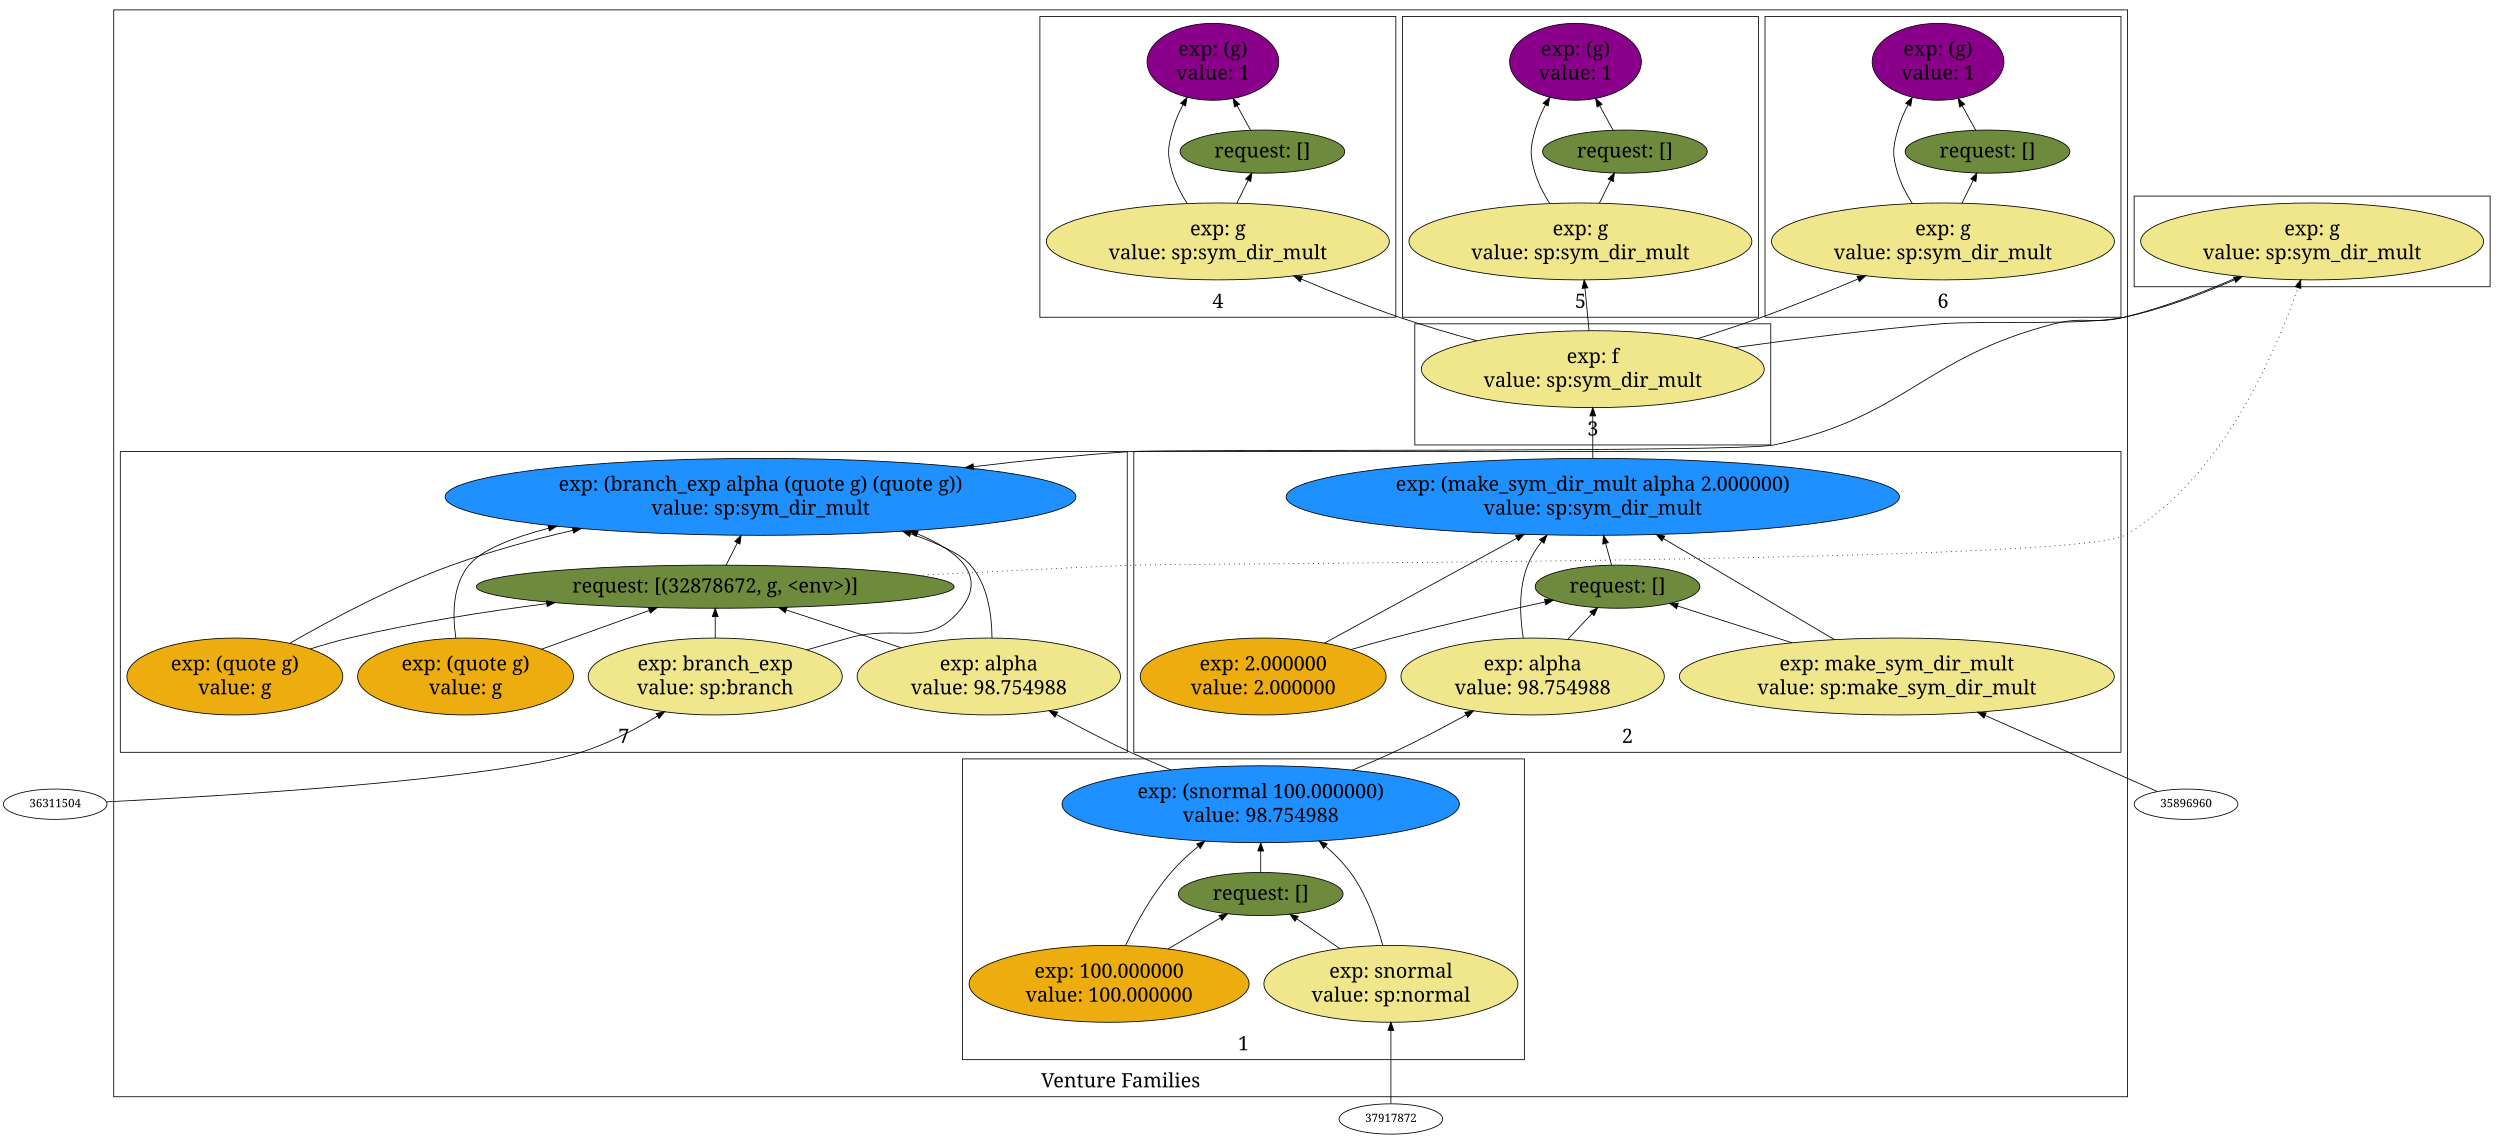
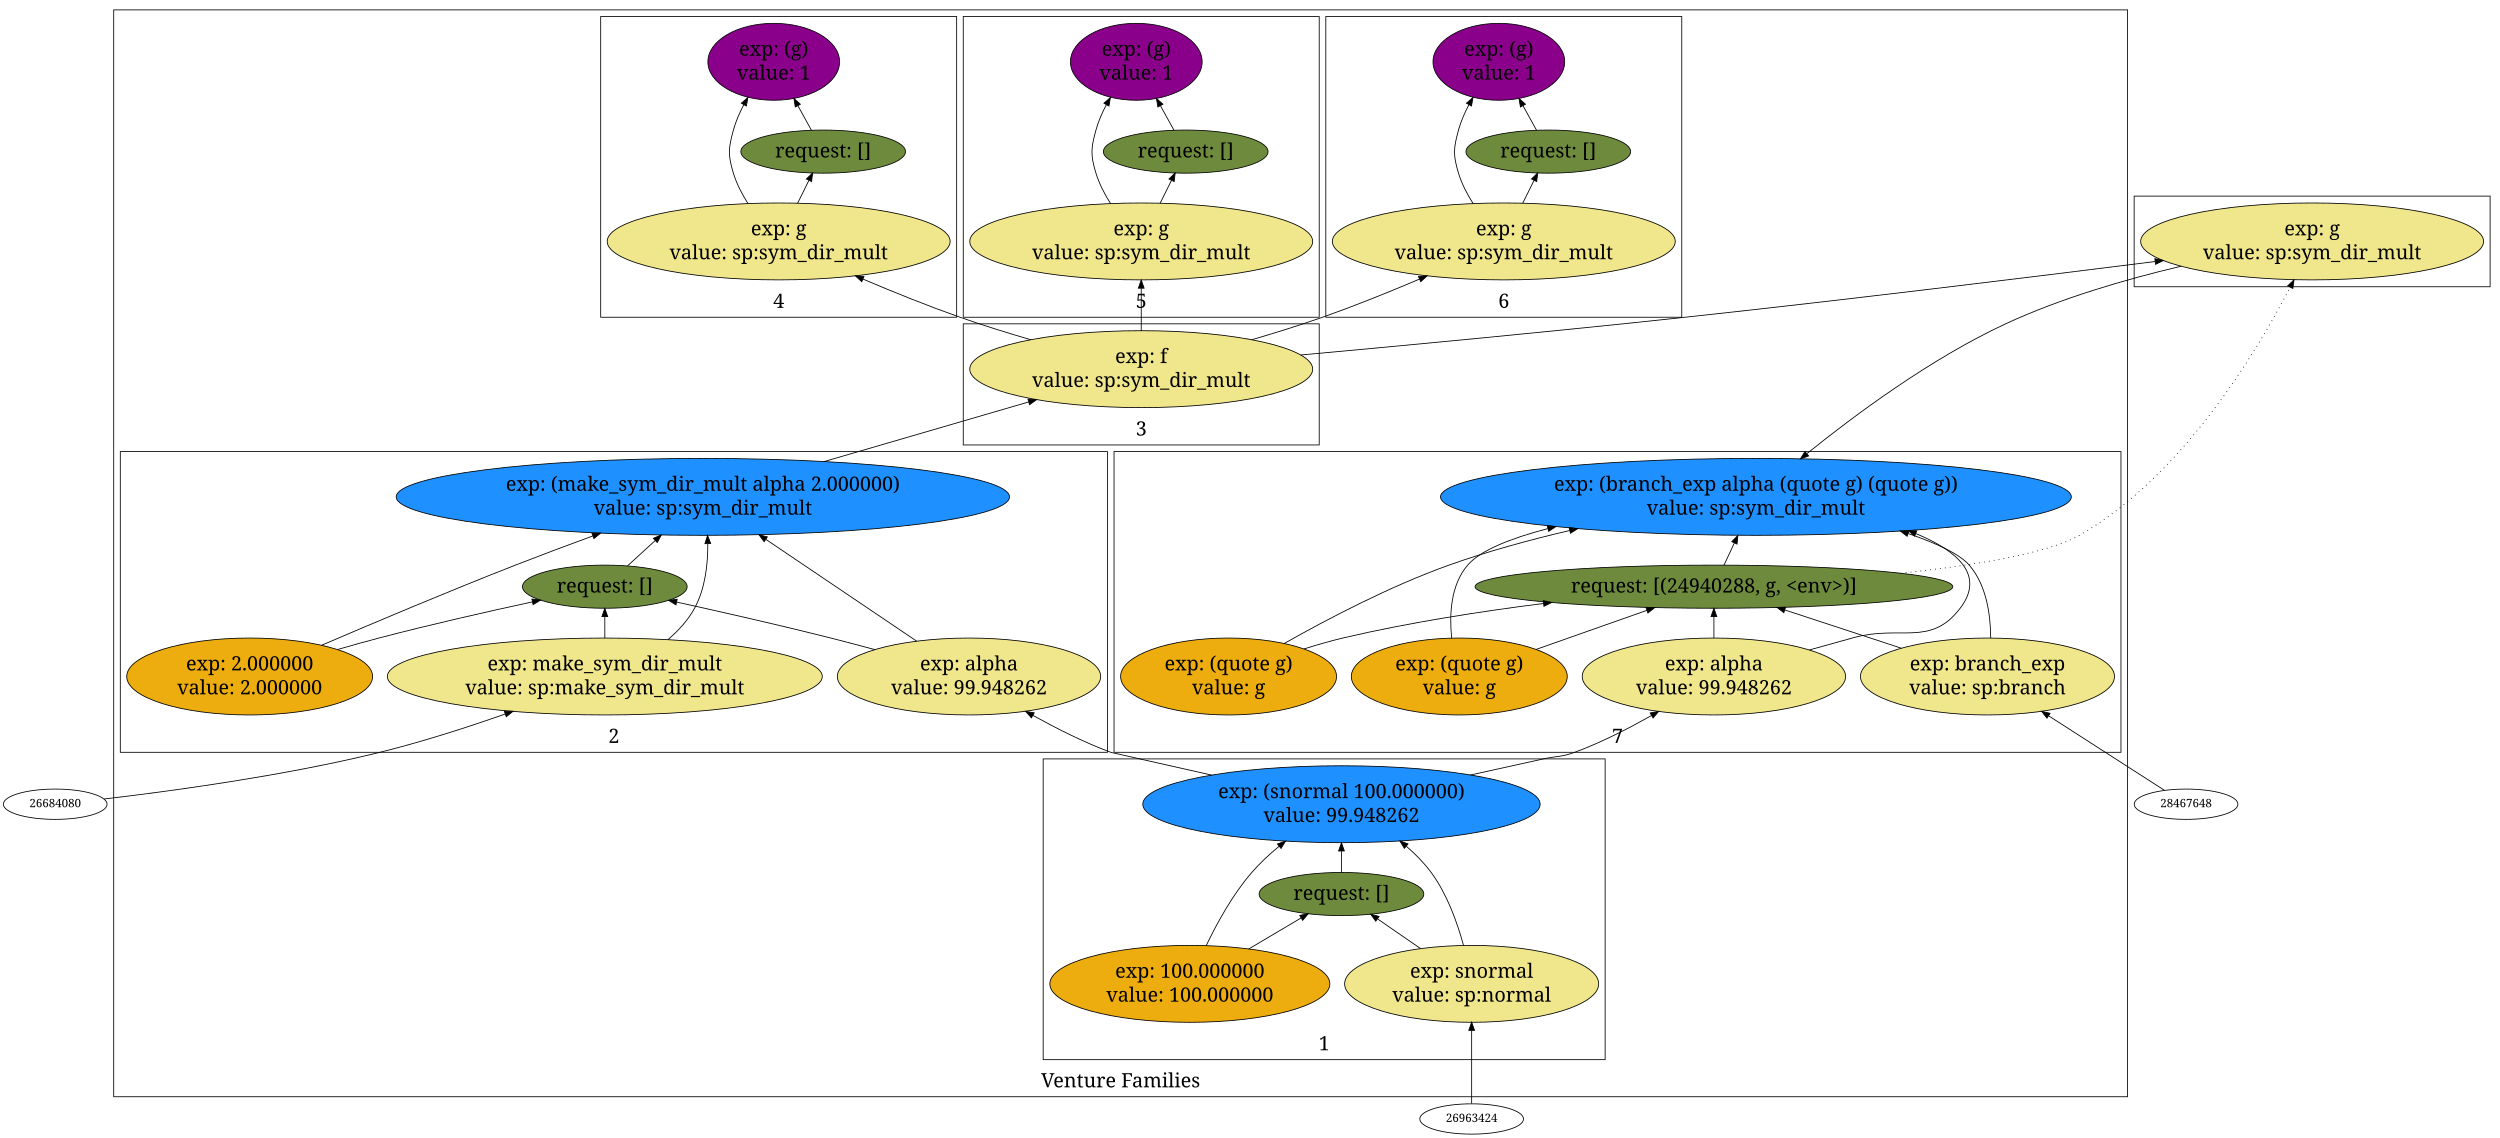
<svg xmlns="http://www.w3.org/2000/svg" width="3034pt" height="1381pt" viewBox="0.00 0.00 3034.00 1381.00">
  <g id="graph1" class="graph" transform="scale(1 1) rotate(0) translate(4 1377)">
    <polygon fill="white" stroke="white" points="-4,5 -4,-1377 3031,-1377 3031,5 -4,5" />
    <g id="graph2" class="cluster">
      <polygon fill="none" stroke="black" points="134,-46 134,-1365 2578,-1365 2578,-46 134,-46" />
      <text text-anchor="middle" x="1356" y="-57.4" font-family="Times Roman,serif" font-size="24.00">Venture Families</text>
    </g>
    <g id="graph3" class="cluster">
-       <polygon fill="none" stroke="black" points="1164,-91 1164,-456 1846,-456 1846,-91 1164,-91" />
-       <text text-anchor="middle" x="1505" y="-102.4" font-family="Times Roman,serif" font-size="24.00">1</text>
+       <polygon fill="none" stroke="black" points="1262,-91 1262,-456 1944,-456 1944,-91 1262,-91" />
+       <text text-anchor="middle" x="1603" y="-102.4" font-family="Times Roman,serif" font-size="24.00">1</text>
    </g>
    <g id="graph4" class="cluster">
-       <polygon fill="none" stroke="black" points="1372,-464 1372,-829 2570,-829 2570,-464 1372,-464" />
-       <text text-anchor="middle" x="1971" y="-475.4" font-family="Times Roman,serif" font-size="24.00">2</text>
+       <polygon fill="none" stroke="black" points="142,-464 142,-829 1340,-829 1340,-464 142,-464" />
+       <text text-anchor="middle" x="741" y="-475.4" font-family="Times Roman,serif" font-size="24.00">2</text>
    </g>
    <g id="graph5" class="cluster">
-       <polygon fill="none" stroke="black" points="1713,-837 1713,-984 2145,-984 2145,-837 1713,-837" />
-       <text text-anchor="middle" x="1929" y="-848.4" font-family="Times Roman,serif" font-size="24.00">3</text>
+       <polygon fill="none" stroke="black" points="1165,-837 1165,-984 1597,-984 1597,-837 1165,-837" />
+       <text text-anchor="middle" x="1381" y="-848.4" font-family="Times Roman,serif" font-size="24.00">3</text>
    </g>
    <g id="graph6" class="cluster">
-       <polygon fill="none" stroke="black" points="1258,-992 1258,-1357 1690,-1357 1690,-992 1258,-992" />
-       <text text-anchor="middle" x="1474" y="-1003.4" font-family="Times Roman,serif" font-size="24.00">4</text>
+       <polygon fill="none" stroke="black" points="725,-992 725,-1357 1157,-1357 1157,-992 725,-992" />
+       <text text-anchor="middle" x="941" y="-1003.4" font-family="Times Roman,serif" font-size="24.00">4</text>
    </g>
    <g id="graph7" class="cluster">
-       <polygon fill="none" stroke="black" points="1698,-992 1698,-1357 2130,-1357 2130,-992 1698,-992" />
-       <text text-anchor="middle" x="1914" y="-1003.4" font-family="Times Roman,serif" font-size="24.00">5</text>
+       <polygon fill="none" stroke="black" points="1165,-992 1165,-1357 1597,-1357 1597,-992 1165,-992" />
+       <text text-anchor="middle" x="1381" y="-1003.4" font-family="Times Roman,serif" font-size="24.00">5</text>
    </g>
    <g id="graph8" class="cluster">
-       <polygon fill="none" stroke="black" points="2138,-992 2138,-1357 2570,-1357 2570,-992 2138,-992" />
-       <text text-anchor="middle" x="2354" y="-1003.4" font-family="Times Roman,serif" font-size="24.00">6</text>
+       <polygon fill="none" stroke="black" points="1605,-992 1605,-1357 2037,-1357 2037,-992 1605,-992" />
+       <text text-anchor="middle" x="1821" y="-1003.4" font-family="Times Roman,serif" font-size="24.00">6</text>
    </g>
    <g id="graph9" class="cluster">
-       <polygon fill="none" stroke="black" points="142,-464 142,-829 1364,-829 1364,-464 142,-464" />
-       <text text-anchor="middle" x="753" y="-475.4" font-family="Times Roman,serif" font-size="24.00">7</text>
+       <polygon fill="none" stroke="black" points="1348,-464 1348,-829 2570,-829 2570,-464 1348,-464" />
+       <text text-anchor="middle" x="1959" y="-475.4" font-family="Times Roman,serif" font-size="24.00">7</text>
    </g>
    <g id="graph10" class="cluster">
      <polygon fill="none" stroke="black" points="2586,-1029 2586,-1139 3018,-1139 3018,-1029 2586,-1029" />
    </g>
    <g id="node3" class="node">
-       <ellipse fill="dodgerblue" stroke="black" cx="1526" cy="-401" rx="241.123" ry="46.669" />
-       <text text-anchor="middle" x="1526" y="-408.4" font-family="Times Roman,serif" font-size="24.00">exp: (snormal 100.000000)</text>
-       <text text-anchor="middle" x="1526" y="-379.4" font-family="Times Roman,serif" font-size="24.00">value: 98.754988</text>
+       <ellipse fill="dodgerblue" stroke="black" cx="1624" cy="-401" rx="241.123" ry="46.669" />
+       <text text-anchor="middle" x="1624" y="-408.4" font-family="Times Roman,serif" font-size="24.00">exp: (snormal 100.000000)</text>
+       <text text-anchor="middle" x="1624" y="-379.4" font-family="Times Roman,serif" font-size="24.00">value: 99.948262</text>
    </g>
    <g id="node11" class="node">
-       <ellipse fill="khaki" stroke="black" cx="1856" cy="-556" rx="159.806" ry="46.669" />
-       <text text-anchor="middle" x="1856" y="-563.4" font-family="Times Roman,serif" font-size="24.00">exp: alpha</text>
-       <text text-anchor="middle" x="1856" y="-534.4" font-family="Times Roman,serif" font-size="24.00">value: 98.754988</text>
-     </g>
-     <g id="edge87" class="edge">
-       <path fill="none" stroke="black" d="M1637.2,-442.4C1654.03,-449.275 1671.08,-456.589 1687,-464 1716.38,-477.678 1747.75,-494.199 1775.4,-509.445" />
-       <polygon fill="black" stroke="black" points="1773.79,-512.557 1784.24,-514.345 1777.19,-506.435 1773.79,-512.557" />
+       <ellipse fill="khaki" stroke="black" cx="1172" cy="-556" rx="159.806" ry="46.669" />
+       <text text-anchor="middle" x="1172" y="-563.4" font-family="Times Roman,serif" font-size="24.00">exp: alpha</text>
+       <text text-anchor="middle" x="1172" y="-534.4" font-family="Times Roman,serif" font-size="24.00">value: 99.948262</text>
+     </g>
+     <g id="edge23" class="edge">
+       <path fill="none" stroke="black" d="M1466.75,-436.27C1403.41,-450.496 1344.85,-463.682 1344,-464 1311.93,-475.934 1278.38,-492.78 1249.51,-508.802" />
+       <polygon fill="black" stroke="black" points="1247.72,-505.795 1240.71,-513.741 1251.15,-511.899 1247.72,-505.795" />
    </g>
    <g id="node31" class="node">
-       <ellipse fill="khaki" stroke="black" cx="1196" cy="-556" rx="159.806" ry="46.669" />
-       <text text-anchor="middle" x="1196" y="-563.4" font-family="Times Roman,serif" font-size="24.00">exp: alpha</text>
-       <text text-anchor="middle" x="1196" y="-534.4" font-family="Times Roman,serif" font-size="24.00">value: 98.754988</text>
+       <ellipse fill="khaki" stroke="black" cx="2076" cy="-556" rx="159.806" ry="46.669" />
+       <text text-anchor="middle" x="2076" y="-563.4" font-family="Times Roman,serif" font-size="24.00">exp: alpha</text>
+       <text text-anchor="middle" x="2076" y="-534.4" font-family="Times Roman,serif" font-size="24.00">value: 99.948262</text>
+     </g>
+     <g id="edge57" class="edge">
+       <path fill="none" stroke="black" d="M1780.44,-436.446C1809.85,-443.017 1840.35,-449.769 1869,-456 1885.86,-459.668 1890.81,-458.033 1907,-464 1938.68,-475.672 1971.68,-492.466 2000.03,-508.519" />
+       <polygon fill="black" stroke="black" points="1998.65,-511.76 2009.06,-513.698 2002.13,-505.688 1998.65,-511.76" />
+     </g>
+     <g id="node4" class="node">
+       <ellipse fill="#6e8b3d" stroke="black" cx="1624" cy="-292" rx="99.91" ry="26.163" />
+       <text text-anchor="middle" x="1624" y="-284.9" font-family="Times Roman,serif" font-size="24.00">request: []</text>
+     </g>
+     <g id="edge83" class="edge">
+       <path fill="none" stroke="black" d="M1624,-318.108C1624,-325.979 1624,-334.946 1624,-344.005" />
+       <polygon fill="black" stroke="black" points="1620.5,-344.218 1624,-354.218 1627.5,-344.218 1620.5,-344.218" />
+     </g>
+     <g id="node5" class="node">
+       <ellipse fill="khaki" stroke="black" cx="1782" cy="-183" rx="154.149" ry="46.669" />
+       <text text-anchor="middle" x="1782" y="-190.4" font-family="Times Roman,serif" font-size="24.00">exp: snormal</text>
+       <text text-anchor="middle" x="1782" y="-161.4" font-family="Times Roman,serif" font-size="24.00">value: sp:normal</text>
+     </g>
+     <g id="edge73" class="edge">
+       <path fill="none" stroke="black" d="M1772.12,-229.623C1764.63,-257.217 1752.28,-291.787 1733,-318 1724.47,-329.599 1713.88,-340.353 1702.68,-350.014" />
+       <polygon fill="black" stroke="black" points="1700.3,-347.44 1694.85,-356.524 1704.78,-352.823 1700.3,-347.44" />
+     </g>
+     <g id="edge75" class="edge">
+       <path fill="none" stroke="black" d="M1720.01,-225.767C1702.65,-237.744 1684.14,-250.514 1668.05,-261.614" />
+       <polygon fill="black" stroke="black" points="1665.62,-259.033 1659.38,-267.592 1669.6,-264.795 1665.62,-259.033" />
+     </g>
+     <g id="node6" class="node">
+       <ellipse fill="#eead0e" stroke="black" cx="1440" cy="-183" rx="169.913" ry="46.669" />
+       <text text-anchor="middle" x="1440" y="-190.4" font-family="Times Roman,serif" font-size="24.00">exp: 100.000000</text>
+       <text text-anchor="middle" x="1440" y="-161.4" font-family="Times Roman,serif" font-size="24.00">value: 100.000000</text>
+     </g>
+     <g id="edge79" class="edge">
+       <path fill="none" stroke="black" d="M1459.89,-229.45C1473.06,-256.982 1492.1,-291.547 1515,-318 1524.83,-329.359 1536.45,-340.165 1548.37,-350" />
+       <polygon fill="black" stroke="black" points="1546.25,-352.783 1556.23,-356.319 1550.63,-347.326 1546.25,-352.783" />
+     </g>
+     <g id="edge81" class="edge">
+       <path fill="none" stroke="black" d="M1511.4,-225.298C1532.69,-237.909 1555.53,-251.438 1575.03,-262.993" />
+       <polygon fill="black" stroke="black" points="1573.36,-266.067 1583.74,-268.153 1576.92,-260.045 1573.36,-266.067" />
+     </g>
+     <g id="node8" class="node">
+       <ellipse fill="dodgerblue" stroke="black" cx="849" cy="-774" rx="372.145" ry="46.669" />
+       <text text-anchor="middle" x="849" y="-781.4" font-family="Times Roman,serif" font-size="24.00">exp: (make_sym_dir_mult alpha 2.000000)</text>
+       <text text-anchor="middle" x="849" y="-752.4" font-family="Times Roman,serif" font-size="24.00">value: sp:sym_dir_mult</text>
+     </g>
+     <g id="node14" class="node">
+       <ellipse fill="khaki" stroke="black" cx="1381" cy="-929" rx="208.096" ry="46.669" />
+       <text text-anchor="middle" x="1381" y="-936.4" font-family="Times Roman,serif" font-size="24.00">exp: f</text>
+       <text text-anchor="middle" x="1381" y="-907.4" font-family="Times Roman,serif" font-size="24.00">value: sp:sym_dir_mult</text>
+     </g>
+     <g id="edge93" class="edge">
+       <path fill="none" stroke="black" d="M995.78,-816.765C1073.5,-839.408 1168.33,-867.039 1244.46,-889.219" />
+       <polygon fill="black" stroke="black" points="1243.54,-892.597 1254.12,-892.034 1245.5,-885.876 1243.54,-892.597" />
+     </g>
+     <g id="node9" class="node">
+       <ellipse fill="#6e8b3d" stroke="black" cx="730" cy="-665" rx="99.91" ry="26.163" />
+       <text text-anchor="middle" x="730" y="-657.9" font-family="Times Roman,serif" font-size="24.00">request: []</text>
+     </g>
+     <g id="edge29" class="edge">
+       <path fill="none" stroke="black" d="M757.6,-690.281C767.625,-699.464 779.366,-710.218 791.029,-720.9" />
+       <polygon fill="black" stroke="black" points="788.924,-723.719 798.663,-727.893 793.653,-718.557 788.924,-723.719" />
+     </g>
+     <g id="node10" class="node">
+       <ellipse fill="khaki" stroke="black" cx="730" cy="-556" rx="263.958" ry="46.669" />
+       <text text-anchor="middle" x="730" y="-563.4" font-family="Times Roman,serif" font-size="24.00">exp: make_sym_dir_mult</text>
+       <text text-anchor="middle" x="730" y="-534.4" font-family="Times Roman,serif" font-size="24.00">value: sp:make_sym_dir_mult</text>
+     </g>
+     <g id="edge13" class="edge">
+       <path fill="none" stroke="black" d="M806.437,-600.598C819.315,-611.527 831.062,-624.364 839,-639 851.753,-662.513 855.143,-691.804 854.974,-717.087" />
+       <polygon fill="black" stroke="black" points="851.47,-717.199 854.717,-727.284 858.468,-717.375 851.47,-717.199" />
+     </g>
+     <g id="edge15" class="edge">
+       <path fill="none" stroke="black" d="M730,-602.542C730,-611.249 730,-620.232 730,-628.578" />
+       <polygon fill="black" stroke="black" points="726.5,-628.739 730,-638.739 733.5,-628.739 726.5,-628.739" />
+     </g>
+     <g id="edge19" class="edge">
+       <path fill="none" stroke="black" d="M1108.57,-598.81C1056.06,-634.252 981.281,-684.721 925.464,-722.393" />
+       <polygon fill="black" stroke="black" points="923.354,-719.594 917.023,-728.09 927.27,-725.396 923.354,-719.594" />
    </g>
    <g id="edge21" class="edge">
-       <path fill="none" stroke="black" d="M1416.95,-442.627C1400.42,-449.47 1383.66,-456.715 1368,-464 1338.21,-477.852 1306.31,-494.415 1278.16,-509.646" />
-       <polygon fill="black" stroke="black" points="1276.27,-506.688 1269.16,-514.54 1279.62,-512.837 1276.27,-506.688" />
-     </g>
-     <g id="node4" class="node">
-       <ellipse fill="#6e8b3d" stroke="black" cx="1526" cy="-292" rx="99.91" ry="26.163" />
-       <text text-anchor="middle" x="1526" y="-284.9" font-family="Times Roman,serif" font-size="24.00">request: []</text>
-     </g>
-     <g id="edge75" class="edge">
-       <path fill="none" stroke="black" d="M1526,-318.108C1526,-325.979 1526,-334.946 1526,-344.005" />
-       <polygon fill="black" stroke="black" points="1522.5,-344.218 1526,-354.218 1529.5,-344.218 1522.5,-344.218" />
-     </g>
-     <g id="node5" class="node">
-       <ellipse fill="khaki" stroke="black" cx="1684" cy="-183" rx="154.149" ry="46.669" />
-       <text text-anchor="middle" x="1684" y="-190.4" font-family="Times Roman,serif" font-size="24.00">exp: snormal</text>
-       <text text-anchor="middle" x="1684" y="-161.4" font-family="Times Roman,serif" font-size="24.00">value: sp:normal</text>
-     </g>
-     <g id="edge65" class="edge">
-       <path fill="none" stroke="black" d="M1674.12,-229.623C1666.63,-257.217 1654.28,-291.787 1635,-318 1626.47,-329.599 1615.88,-340.353 1604.68,-350.014" />
-       <polygon fill="black" stroke="black" points="1602.3,-347.44 1596.85,-356.524 1606.78,-352.823 1602.3,-347.44" />
-     </g>
-     <g id="edge67" class="edge">
-       <path fill="none" stroke="black" d="M1622.01,-225.767C1604.65,-237.744 1586.14,-250.514 1570.05,-261.614" />
-       <polygon fill="black" stroke="black" points="1567.62,-259.033 1561.38,-267.592 1571.6,-264.795 1567.62,-259.033" />
-     </g>
-     <g id="node6" class="node">
-       <ellipse fill="#eead0e" stroke="black" cx="1342" cy="-183" rx="169.913" ry="46.669" />
-       <text text-anchor="middle" x="1342" y="-190.4" font-family="Times Roman,serif" font-size="24.00">exp: 100.000000</text>
-       <text text-anchor="middle" x="1342" y="-161.4" font-family="Times Roman,serif" font-size="24.00">value: 100.000000</text>
-     </g>
-     <g id="edge71" class="edge">
-       <path fill="none" stroke="black" d="M1361.89,-229.45C1375.06,-256.982 1394.1,-291.547 1417,-318 1426.83,-329.359 1438.45,-340.165 1450.37,-350" />
-       <polygon fill="black" stroke="black" points="1448.25,-352.783 1458.23,-356.319 1452.63,-347.326 1448.25,-352.783" />
-     </g>
-     <g id="edge73" class="edge">
-       <path fill="none" stroke="black" d="M1413.4,-225.298C1434.69,-237.909 1457.53,-251.438 1477.03,-262.993" />
-       <polygon fill="black" stroke="black" points="1475.36,-266.067 1485.74,-268.153 1478.92,-260.045 1475.36,-266.067" />
-     </g>
-     <g id="node8" class="node">
-       <ellipse fill="dodgerblue" stroke="black" cx="1929" cy="-774" rx="372.145" ry="46.669" />
-       <text text-anchor="middle" x="1929" y="-781.4" font-family="Times Roman,serif" font-size="24.00">exp: (make_sym_dir_mult alpha 2.000000)</text>
-       <text text-anchor="middle" x="1929" y="-752.4" font-family="Times Roman,serif" font-size="24.00">value: sp:sym_dir_mult</text>
-     </g>
-     <g id="node14" class="node">
-       <ellipse fill="khaki" stroke="black" cx="1929" cy="-929" rx="208.096" ry="46.669" />
-       <text text-anchor="middle" x="1929" y="-936.4" font-family="Times Roman,serif" font-size="24.00">exp: f</text>
-       <text text-anchor="middle" x="1929" y="-907.4" font-family="Times Roman,serif" font-size="24.00">value: sp:sym_dir_mult</text>
-     </g>
-     <g id="edge37" class="edge">
-       <path fill="none" stroke="black" d="M1929,-820.505C1929,-836.677 1929,-855.005 1929,-871.933" />
-       <polygon fill="black" stroke="black" points="1925.5,-872.26 1929,-882.26 1932.5,-872.26 1925.5,-872.26" />
-     </g>
-     <g id="node9" class="node">
-       <ellipse fill="#6e8b3d" stroke="black" cx="1959" cy="-665" rx="99.91" ry="26.163" />
-       <text text-anchor="middle" x="1959" y="-657.9" font-family="Times Roman,serif" font-size="24.00">request: []</text>
-     </g>
-     <g id="edge93" class="edge">
-       <path fill="none" stroke="black" d="M1951.81,-691.108C1949.62,-699.064 1947.13,-708.139 1944.61,-717.297" />
-       <polygon fill="black" stroke="black" points="1941.15,-716.648 1941.88,-727.218 1947.9,-718.506 1941.15,-716.648" />
-     </g>
-     <g id="node10" class="node">
-       <ellipse fill="khaki" stroke="black" cx="2298" cy="-556" rx="263.958" ry="46.669" />
-       <text text-anchor="middle" x="2298" y="-563.4" font-family="Times Roman,serif" font-size="24.00">exp: make_sym_dir_mult</text>
-       <text text-anchor="middle" x="2298" y="-534.4" font-family="Times Roman,serif" font-size="24.00">value: sp:make_sym_dir_mult</text>
-     </g>
-     <g id="edge77" class="edge">
-       <path fill="none" stroke="black" d="M2222.44,-600.642C2162.12,-636.274 2077.61,-686.202 2014.77,-723.33" />
-       <polygon fill="black" stroke="black" points="2012.88,-720.381 2006.05,-728.481 2016.44,-726.408 2012.88,-720.381" />
-     </g>
-     <g id="edge79" class="edge">
-       <path fill="none" stroke="black" d="M2170.8,-596.898C2123.84,-611.997 2072.25,-628.585 2031.75,-641.61" />
-       <polygon fill="black" stroke="black" points="2030.67,-638.278 2022.23,-644.671 2032.82,-644.942 2030.67,-638.278" />
-     </g>
-     <g id="edge83" class="edge">
-       <path fill="none" stroke="black" d="M1844.64,-602.587C1840.35,-629.367 1838.85,-663.117 1850,-691 1854.07,-701.183 1860.05,-710.828 1866.93,-719.696" />
-       <polygon fill="black" stroke="black" points="1864.41,-722.135 1873.47,-727.615 1869.8,-717.676 1864.41,-722.135" />
-     </g>
-     <g id="edge85" class="edge">
-       <path fill="none" stroke="black" d="M1898.49,-600.964C1908.38,-611.432 1918.73,-622.384 1928.02,-632.21" />
-       <polygon fill="black" stroke="black" points="1925.47,-634.614 1934.88,-639.479 1930.56,-629.807 1925.47,-634.614" />
+       <path fill="none" stroke="black" d="M1057.65,-588.6C1039.41,-593.57 1020.72,-598.527 1003,-603 941.114,-618.623 870.879,-634.533 817.147,-646.325" />
+       <polygon fill="black" stroke="black" points="816.332,-642.92 807.312,-648.477 817.829,-649.758 816.332,-642.92" />
    </g>
    <g id="node12" class="node">
-       <ellipse fill="#eead0e" stroke="black" cx="1529" cy="-556" rx="149.2" ry="46.669" />
-       <text text-anchor="middle" x="1529" y="-563.4" font-family="Times Roman,serif" font-size="24.00">exp: 2.000000</text>
-       <text text-anchor="middle" x="1529" y="-534.4" font-family="Times Roman,serif" font-size="24.00">value: 2.000000</text>
+       <ellipse fill="#eead0e" stroke="black" cx="299" cy="-556" rx="149.2" ry="46.669" />
+       <text text-anchor="middle" x="299" y="-563.4" font-family="Times Roman,serif" font-size="24.00">exp: 2.000000</text>
+       <text text-anchor="middle" x="299" y="-534.4" font-family="Times Roman,serif" font-size="24.00">value: 2.000000</text>
+     </g>
+     <g id="edge25" class="edge">
+       <path fill="none" stroke="black" d="M386.006,-593.807C450.539,-621.523 540.844,-659.628 621,-691 651.395,-702.896 684.278,-715.195 715.358,-726.562" />
+       <polygon fill="black" stroke="black" points="714.347,-729.919 724.941,-730.059 716.746,-723.343 714.347,-729.919" />
+     </g>
+     <g id="edge27" class="edge">
+       <path fill="none" stroke="black" d="M405.394,-588.689C422.594,-593.673 440.251,-598.612 457,-603 518.523,-619.118 588.48,-634.958 642.173,-646.592" />
+       <polygon fill="black" stroke="black" points="641.491,-650.026 652.004,-648.715 642.968,-643.183 641.491,-650.026" />
+     </g>
+     <g id="node18" class="node">
+       <ellipse fill="khaki" stroke="black" cx="941" cy="-1084" rx="208.096" ry="46.669" />
+       <text text-anchor="middle" x="941" y="-1091.4" font-family="Times Roman,serif" font-size="24.00">exp: g</text>
+       <text text-anchor="middle" x="941" y="-1062.4" font-family="Times Roman,serif" font-size="24.00">value: sp:sym_dir_mult</text>
+     </g>
+     <g id="edge43" class="edge">
+       <path fill="none" stroke="black" d="M1247,-964.66C1218.42,-973.021 1188.55,-982.331 1161,-992 1122.02,-1005.68 1080,-1022.67 1043.23,-1038.32" />
+       <polygon fill="black" stroke="black" points="1041.82,-1035.12 1034,-1042.27 1044.57,-1041.55 1041.82,-1035.12" />
+     </g>
+     <g id="node22" class="node">
+       <ellipse fill="khaki" stroke="black" cx="1381" cy="-1084" rx="208.096" ry="46.669" />
+       <text text-anchor="middle" x="1381" y="-1091.4" font-family="Times Roman,serif" font-size="24.00">exp: g</text>
+       <text text-anchor="middle" x="1381" y="-1062.4" font-family="Times Roman,serif" font-size="24.00">value: sp:sym_dir_mult</text>
    </g>
    <g id="edge89" class="edge">
-       <path fill="none" stroke="black" d="M1603.3,-596.493C1669.27,-632.449 1765.94,-685.131 1836.82,-723.764" />
-       <polygon fill="black" stroke="black" points="1835.32,-726.929 1845.77,-728.642 1838.67,-720.783 1835.32,-726.929" />
-     </g>
-     <g id="edge91" class="edge">
-       <path fill="none" stroke="black" d="M1635.4,-588.677C1652.6,-593.663 1670.25,-598.605 1687,-603 1748.19,-619.057 1817.75,-634.87 1871.21,-646.507" />
-       <polygon fill="black" stroke="black" points="1870.48,-649.931 1881,-648.63 1871.97,-643.09 1870.48,-649.931" />
-     </g>
-     <g id="node18" class="node">
-       <ellipse fill="khaki" stroke="black" cx="1474" cy="-1084" rx="208.096" ry="46.669" />
-       <text text-anchor="middle" x="1474" y="-1091.4" font-family="Times Roman,serif" font-size="24.00">exp: g</text>
-       <text text-anchor="middle" x="1474" y="-1062.4" font-family="Times Roman,serif" font-size="24.00">value: sp:sym_dir_mult</text>
-     </g>
-     <g id="edge53" class="edge">
-       <path fill="none" stroke="black" d="M1788.59,-963.341C1757.22,-971.926 1724.28,-981.662 1694,-992 1654.63,-1005.44 1612.27,-1022.5 1575.34,-1038.28" />
-       <polygon fill="black" stroke="black" points="1573.88,-1035.09 1566.07,-1042.26 1576.64,-1041.53 1573.88,-1035.09" />
-     </g>
-     <g id="node22" class="node">
-       <ellipse fill="khaki" stroke="black" cx="1914" cy="-1084" rx="208.096" ry="46.669" />
-       <text text-anchor="middle" x="1914" y="-1091.4" font-family="Times Roman,serif" font-size="24.00">exp: g</text>
-       <text text-anchor="middle" x="1914" y="-1062.4" font-family="Times Roman,serif" font-size="24.00">value: sp:sym_dir_mult</text>
-     </g>
-     <g id="edge61" class="edge">
-       <path fill="none" stroke="black" d="M1924.5,-975.505C1922.93,-991.677 1921.16,-1010.01 1919.52,-1026.93" />
-       <polygon fill="black" stroke="black" points="1916,-1026.97 1918.52,-1037.26 1922.97,-1027.64 1916,-1026.97" />
+       <path fill="none" stroke="black" d="M1381,-975.505C1381,-991.677 1381,-1010.01 1381,-1026.93" />
+       <polygon fill="black" stroke="black" points="1377.5,-1027.26 1381,-1037.26 1384.5,-1027.26 1377.5,-1027.26" />
    </g>
    <g id="node26" class="node">
-       <ellipse fill="khaki" stroke="black" cx="2354" cy="-1084" rx="208.096" ry="46.669" />
-       <text text-anchor="middle" x="2354" y="-1091.4" font-family="Times Roman,serif" font-size="24.00">exp: g</text>
-       <text text-anchor="middle" x="2354" y="-1062.4" font-family="Times Roman,serif" font-size="24.00">value: sp:sym_dir_mult</text>
-     </g>
-     <g id="edge43" class="edge">
-       <path fill="none" stroke="black" d="M2055.95,-965.89C2081.92,-974.032 2108.97,-982.944 2134,-992 2172.67,-1005.99 2214.45,-1022.97 2251.11,-1038.52" />
-       <polygon fill="black" stroke="black" points="2249.74,-1041.74 2260.32,-1042.44 2252.49,-1035.3 2249.74,-1041.74" />
+       <ellipse fill="khaki" stroke="black" cx="1821" cy="-1084" rx="208.096" ry="46.669" />
+       <text text-anchor="middle" x="1821" y="-1091.4" font-family="Times Roman,serif" font-size="24.00">exp: g</text>
+       <text text-anchor="middle" x="1821" y="-1062.4" font-family="Times Roman,serif" font-size="24.00">value: sp:sym_dir_mult</text>
+     </g>
+     <g id="edge35" class="edge">
+       <path fill="none" stroke="black" d="M1515,-964.66C1543.58,-973.021 1573.45,-982.331 1601,-992 1639.98,-1005.68 1682,-1022.67 1718.77,-1038.32" />
+       <polygon fill="black" stroke="black" points="1717.43,-1041.55 1728,-1042.27 1720.18,-1035.12 1717.43,-1041.55" />
    </g>
    <g id="node35" class="node">
      <ellipse fill="khaki" stroke="black" cx="2802" cy="-1084" rx="208.096" ry="46.669" />
      <text text-anchor="middle" x="2802" y="-1091.4" font-family="Times Roman,serif" font-size="24.00">exp: g</text>
      <text text-anchor="middle" x="2802" y="-1062.4" font-family="Times Roman,serif" font-size="24.00">value: sp:sym_dir_mult</text>
    </g>
+     <g id="edge11" class="edge">
+       <path fill="none" stroke="black" d="M1574.62,-946.191C1706.23,-958.193 1884.22,-975.043 2041,-992 2235.52,-1013.04 2457.61,-1040.26 2611.45,-1059.62" />
+       <polygon fill="black" stroke="black" points="2611.12,-1063.1 2621.48,-1060.88 2612,-1056.16 2611.12,-1063.1" />
+     </g>
+     <g id="node16" class="node">
+       <ellipse fill="#8b008b" stroke="black" cx="935" cy="-1302" rx="79.903" ry="46.669" />
+       <text text-anchor="middle" x="935" y="-1309.4" font-family="Times Roman,serif" font-size="24.00">exp: (g)</text>
+       <text text-anchor="middle" x="935" y="-1280.4" font-family="Times Roman,serif" font-size="24.00">value: 1</text>
+     </g>
+     <g id="node17" class="node">
+       <ellipse fill="#6e8b3d" stroke="black" cx="995" cy="-1193" rx="99.91" ry="26.163" />
+       <text text-anchor="middle" x="995" y="-1185.9" font-family="Times Roman,serif" font-size="24.00">request: []</text>
+     </g>
+     <g id="edge45" class="edge">
+       <path fill="none" stroke="black" d="M980.781,-1218.83C975.849,-1227.79 970.122,-1238.19 964.423,-1248.55" />
+       <polygon fill="black" stroke="black" points="961.198,-1247.15 959.442,-1257.6 967.331,-1250.52 961.198,-1247.15" />
+     </g>
+     <g id="edge39" class="edge">
+       <path fill="none" stroke="black" d="M903.847,-1129.85C896.514,-1141.34 889.889,-1154.09 886,-1167 879.334,-1189.13 879.91,-1196.71 886,-1219 888.869,-1229.5 893.447,-1240.03 898.678,-1249.89" />
+       <polygon fill="black" stroke="black" points="895.694,-1251.73 903.635,-1258.74 901.8,-1248.31 895.694,-1251.73" />
+     </g>
+     <g id="edge41" class="edge">
+       <path fill="none" stroke="black" d="M963.901,-1130.23C968.503,-1139.51 973.267,-1149.13 977.643,-1157.96" />
+       <polygon fill="black" stroke="black" points="974.637,-1159.78 982.212,-1167.19 980.909,-1156.67 974.637,-1159.78" />
+     </g>
+     <g id="node20" class="node">
+       <ellipse fill="#8b008b" stroke="black" cx="1375" cy="-1302" rx="79.903" ry="46.669" />
+       <text text-anchor="middle" x="1375" y="-1309.4" font-family="Times Roman,serif" font-size="24.00">exp: (g)</text>
+       <text text-anchor="middle" x="1375" y="-1280.4" font-family="Times Roman,serif" font-size="24.00">value: 1</text>
+     </g>
+     <g id="node21" class="node">
+       <ellipse fill="#6e8b3d" stroke="black" cx="1435" cy="-1193" rx="99.91" ry="26.163" />
+       <text text-anchor="middle" x="1435" y="-1185.9" font-family="Times Roman,serif" font-size="24.00">request: []</text>
+     </g>
+     <g id="edge91" class="edge">
+       <path fill="none" stroke="black" d="M1420.78,-1218.83C1415.85,-1227.79 1410.12,-1238.19 1404.42,-1248.55" />
+       <polygon fill="black" stroke="black" points="1401.2,-1247.15 1399.44,-1257.6 1407.33,-1250.52 1401.2,-1247.15" />
+     </g>
+     <g id="edge85" class="edge">
+       <path fill="none" stroke="black" d="M1343.85,-1129.85C1336.51,-1141.34 1329.89,-1154.09 1326,-1167 1319.33,-1189.13 1319.91,-1196.71 1326,-1219 1328.87,-1229.5 1333.45,-1240.03 1338.68,-1249.89" />
+       <polygon fill="black" stroke="black" points="1335.69,-1251.73 1343.64,-1258.74 1341.8,-1248.31 1335.69,-1251.73" />
+     </g>
+     <g id="edge87" class="edge">
+       <path fill="none" stroke="black" d="M1403.9,-1130.23C1408.5,-1139.51 1413.27,-1149.13 1417.64,-1157.96" />
+       <polygon fill="black" stroke="black" points="1414.64,-1159.78 1422.21,-1167.19 1420.91,-1156.67 1414.64,-1159.78" />
+     </g>
+     <g id="node24" class="node">
+       <ellipse fill="#8b008b" stroke="black" cx="1815" cy="-1302" rx="79.903" ry="46.669" />
+       <text text-anchor="middle" x="1815" y="-1309.4" font-family="Times Roman,serif" font-size="24.00">exp: (g)</text>
+       <text text-anchor="middle" x="1815" y="-1280.4" font-family="Times Roman,serif" font-size="24.00">value: 1</text>
+     </g>
+     <g id="node25" class="node">
+       <ellipse fill="#6e8b3d" stroke="black" cx="1875" cy="-1193" rx="99.91" ry="26.163" />
+       <text text-anchor="middle" x="1875" y="-1185.9" font-family="Times Roman,serif" font-size="24.00">request: []</text>
+     </g>
+     <g id="edge37" class="edge">
+       <path fill="none" stroke="black" d="M1860.78,-1218.83C1855.85,-1227.79 1850.12,-1238.19 1844.42,-1248.55" />
+       <polygon fill="black" stroke="black" points="1841.2,-1247.15 1839.44,-1257.6 1847.33,-1250.52 1841.2,-1247.15" />
+     </g>
+     <g id="edge31" class="edge">
+       <path fill="none" stroke="black" d="M1783.85,-1129.85C1776.51,-1141.34 1769.89,-1154.09 1766,-1167 1759.33,-1189.13 1759.91,-1196.71 1766,-1219 1768.87,-1229.5 1773.45,-1240.03 1778.68,-1249.89" />
+       <polygon fill="black" stroke="black" points="1775.69,-1251.73 1783.64,-1258.74 1781.8,-1248.31 1775.69,-1251.73" />
+     </g>
+     <g id="edge33" class="edge">
+       <path fill="none" stroke="black" d="M1843.9,-1130.23C1848.5,-1139.51 1853.27,-1149.13 1857.64,-1157.96" />
+       <polygon fill="black" stroke="black" points="1854.64,-1159.78 1862.21,-1167.19 1860.91,-1156.67 1854.64,-1159.78" />
+     </g>
+     <g id="node28" class="node">
+       <ellipse fill="dodgerblue" stroke="black" cx="2127" cy="-774" rx="382.752" ry="46.669" />
+       <text text-anchor="middle" x="2127" y="-781.4" font-family="Times Roman,serif" font-size="24.00">exp: (branch_exp alpha (quote g) (quote g))</text>
+       <text text-anchor="middle" x="2127" y="-752.4" font-family="Times Roman,serif" font-size="24.00">value: sp:sym_dir_mult</text>
+     </g>
+     <g id="node29" class="node">
+       <ellipse fill="#6e8b3d" stroke="black" cx="2076" cy="-665" rx="289.914" ry="26.163" />
+       <text text-anchor="middle" x="2076" y="-657.9" font-family="Times Roman,serif" font-size="24.00">request: [(24940288, g, &lt;env&gt;)]</text>
+     </g>
+     <g id="edge67" class="edge">
+       <path fill="none" stroke="black" d="M2088.22,-691.108C2092.02,-699.233 2096.37,-708.525 2100.74,-717.882" />
+       <polygon fill="black" stroke="black" points="2097.7,-719.644 2105.11,-727.218 2104.04,-716.677 2097.7,-719.644" />
+     </g>
+     <g id="edge71" class="edge">
+       <path fill="none" stroke="black" stroke-dasharray="1,5" d="M2302.69,-681.246C2391.54,-690.8 2481.21,-705.375 2519,-727 2643.26,-798.113 2733.29,-947.163 2775.37,-1028.37" />
+       <polygon fill="black" stroke="black" points="2772.35,-1030.14 2780.02,-1037.45 2778.58,-1026.95 2772.35,-1030.14" />
+     </g>
+     <g id="node30" class="node">
+       <ellipse fill="khaki" stroke="black" cx="2408" cy="-556" rx="154.149" ry="46.669" />
+       <text text-anchor="middle" x="2408" y="-563.4" font-family="Times Roman,serif" font-size="24.00">exp: branch_exp</text>
+       <text text-anchor="middle" x="2408" y="-534.4" font-family="Times Roman,serif" font-size="24.00">value: sp:branch</text>
+     </g>
    <g id="edge47" class="edge">
-       <path fill="none" stroke="black" d="M2101.08,-955.139C2177.45,-965.78 2268.53,-977.162 2351,-984 2400.42,-988.098 2525.5,-981.678 2574,-992 2619.51,-1001.69 2667.6,-1019.8 2707.83,-1037.42" />
-       <polygon fill="black" stroke="black" points="2706.52,-1040.67 2717.08,-1041.52 2709.36,-1034.27 2706.52,-1040.67" />
-     </g>
-     <g id="node16" class="node">
-       <ellipse fill="#8b008b" stroke="black" cx="1468" cy="-1302" rx="79.903" ry="46.669" />
-       <text text-anchor="middle" x="1468" y="-1309.4" font-family="Times Roman,serif" font-size="24.00">exp: (g)</text>
-       <text text-anchor="middle" x="1468" y="-1280.4" font-family="Times Roman,serif" font-size="24.00">value: 1</text>
-     </g>
-     <g id="node17" class="node">
-       <ellipse fill="#6e8b3d" stroke="black" cx="1528" cy="-1193" rx="99.91" ry="26.163" />
-       <text text-anchor="middle" x="1528" y="-1185.9" font-family="Times Roman,serif" font-size="24.00">request: []</text>
+       <path fill="none" stroke="black" d="M2411.92,-602.653C2411.78,-631.301 2406.69,-666.981 2386,-691 2374.06,-704.856 2345.63,-717.927 2311.79,-729.419" />
+       <polygon fill="black" stroke="black" points="2310.5,-726.157 2302.11,-732.618 2312.7,-732.803 2310.5,-726.157" />
+     </g>
+     <g id="edge49" class="edge">
+       <path fill="none" stroke="black" d="M2303.41,-590.339C2257.91,-605.277 2205.24,-622.569 2162.06,-636.747" />
+       <polygon fill="black" stroke="black" points="2160.84,-633.463 2152.43,-639.908 2163.02,-640.114 2160.84,-633.463" />
+     </g>
+     <g id="edge53" class="edge">
+       <path fill="none" stroke="black" d="M2191.91,-588.252C2209.69,-593.195 2227.83,-598.236 2245,-603 2302.77,-619.032 2338.7,-591.285 2375,-639 2405.31,-678.842 2371.97,-708.38 2320.95,-729.494" />
+       <polygon fill="black" stroke="black" points="2319.59,-726.269 2311.58,-733.206 2322.16,-732.777 2319.59,-726.269" />
    </g>
    <g id="edge55" class="edge">
-       <path fill="none" stroke="black" d="M1513.78,-1218.83C1508.85,-1227.79 1503.12,-1238.19 1497.42,-1248.55" />
-       <polygon fill="black" stroke="black" points="1494.2,-1247.15 1492.44,-1257.6 1500.33,-1250.52 1494.2,-1247.15" />
-     </g>
-     <g id="edge49" class="edge">
-       <path fill="none" stroke="black" d="M1436.85,-1129.85C1429.51,-1141.34 1422.89,-1154.09 1419,-1167 1412.33,-1189.13 1412.91,-1196.71 1419,-1219 1421.87,-1229.5 1426.45,-1240.03 1431.68,-1249.89" />
-       <polygon fill="black" stroke="black" points="1428.69,-1251.73 1436.64,-1258.74 1434.8,-1248.31 1428.69,-1251.73" />
+       <path fill="none" stroke="black" d="M2076,-602.542C2076,-611.249 2076,-620.232 2076,-628.578" />
+       <polygon fill="black" stroke="black" points="2072.5,-628.739 2076,-638.739 2079.5,-628.739 2072.5,-628.739" />
+     </g>
+     <g id="node32" class="node">
+       <ellipse fill="#eead0e" stroke="black" cx="1767" cy="-556" rx="131.022" ry="46.669" />
+       <text text-anchor="middle" x="1767" y="-563.4" font-family="Times Roman,serif" font-size="24.00">exp: (quote g)</text>
+       <text text-anchor="middle" x="1767" y="-534.4" font-family="Times Roman,serif" font-size="24.00">value: g</text>
+     </g>
+     <g id="edge59" class="edge">
+       <path fill="none" stroke="black" d="M1757.73,-602.429C1754.79,-631.17 1756.57,-667.034 1777,-691 1792.43,-709.097 1829.65,-723.773 1874.34,-735.461" />
+       <polygon fill="black" stroke="black" points="1873.74,-738.919 1884.3,-737.986 1875.46,-732.134 1873.74,-738.919" />
+     </g>
+     <g id="edge61" class="edge">
+       <path fill="none" stroke="black" d="M1860.13,-588.851C1902.99,-603.972 1953.38,-621.746 1994.69,-636.318" />
+       <polygon fill="black" stroke="black" points="1993.58,-639.636 2004.17,-639.662 1995.91,-633.035 1993.58,-639.636" />
+     </g>
+     <g id="node33" class="node">
+       <ellipse fill="#eead0e" stroke="black" cx="1487" cy="-556" rx="131.022" ry="46.669" />
+       <text text-anchor="middle" x="1487" y="-563.4" font-family="Times Roman,serif" font-size="24.00">exp: (quote g)</text>
+       <text text-anchor="middle" x="1487" y="-534.4" font-family="Times Roman,serif" font-size="24.00">value: g</text>
+     </g>
+     <g id="edge63" class="edge">
+       <path fill="none" stroke="black" d="M1554.34,-595.978C1607.11,-625.828 1683.21,-665.675 1754,-691 1800.7,-707.707 1851.94,-721.734 1901.08,-733.223" />
+       <polygon fill="black" stroke="black" points="1900.35,-736.645 1910.88,-735.487 1901.92,-729.825 1900.35,-736.645" />
+     </g>
+     <g id="edge65" class="edge">
+       <path fill="none" stroke="black" d="M1578.55,-589.448C1594.55,-594.513 1611.15,-599.28 1627,-603 1705.17,-621.35 1792.37,-634.922 1868.97,-644.61" />
+       <polygon fill="black" stroke="black" points="1868.86,-648.124 1879.22,-645.891 1869.73,-641.178 1868.86,-648.124" />
+     </g>
+     <g id="edge69" class="edge">
+       <path fill="none" stroke="black" d="M2643.06,-1053.95C2575.51,-1037.98 2497.04,-1015.1 2430,-984 2339.89,-942.2 2247.67,-873.899 2189.02,-826.593" />
+       <polygon fill="black" stroke="black" points="2190.95,-823.645 2180.98,-820.062 2186.54,-829.081 2190.95,-823.645" />
+     </g>
+     <g id="node39" class="node">
+       <ellipse fill="none" stroke="black" cx="63" cy="-401" rx="62.932" ry="18.385" />
+       <text text-anchor="middle" x="63" y="-397.4" font-family="Times Roman,serif" font-size="14.00">26684080</text>
+     </g>
+     <g id="edge17" class="edge">
+       <path fill="none" stroke="black" d="M122.356,-407.367C200.012,-416.406 339.974,-435.138 457,-464 507.541,-476.465 562.11,-494.001 609.079,-510.425" />
+       <polygon fill="black" stroke="black" points="608.08,-513.783 618.674,-513.801 610.403,-507.18 608.08,-513.783" />
+     </g>
+     <g id="node57" class="node">
+       <ellipse fill="none" stroke="black" cx="2649" cy="-401" rx="62.932" ry="18.385" />
+       <text text-anchor="middle" x="2649" y="-397.4" font-family="Times Roman,serif" font-size="14.00">28467648</text>
    </g>
    <g id="edge51" class="edge">
-       <path fill="none" stroke="black" d="M1496.9,-1130.23C1501.5,-1139.51 1506.27,-1149.13 1510.64,-1157.96" />
-       <polygon fill="black" stroke="black" points="1507.64,-1159.78 1515.21,-1167.19 1513.91,-1156.67 1507.64,-1159.78" />
-     </g>
-     <g id="node20" class="node">
-       <ellipse fill="#8b008b" stroke="black" cx="1908" cy="-1302" rx="79.903" ry="46.669" />
-       <text text-anchor="middle" x="1908" y="-1309.4" font-family="Times Roman,serif" font-size="24.00">exp: (g)</text>
-       <text text-anchor="middle" x="1908" y="-1280.4" font-family="Times Roman,serif" font-size="24.00">value: 1</text>
-     </g>
-     <g id="node21" class="node">
-       <ellipse fill="#6e8b3d" stroke="black" cx="1968" cy="-1193" rx="99.91" ry="26.163" />
-       <text text-anchor="middle" x="1968" y="-1185.9" font-family="Times Roman,serif" font-size="24.00">request: []</text>
-     </g>
-     <g id="edge63" class="edge">
-       <path fill="none" stroke="black" d="M1953.78,-1218.83C1948.85,-1227.79 1943.12,-1238.19 1937.42,-1248.55" />
-       <polygon fill="black" stroke="black" points="1934.2,-1247.15 1932.44,-1257.6 1940.33,-1250.52 1934.2,-1247.15" />
-     </g>
-     <g id="edge57" class="edge">
-       <path fill="none" stroke="black" d="M1876.85,-1129.85C1869.51,-1141.34 1862.89,-1154.09 1859,-1167 1852.33,-1189.13 1852.91,-1196.71 1859,-1219 1861.87,-1229.5 1866.45,-1240.03 1871.68,-1249.89" />
-       <polygon fill="black" stroke="black" points="1868.69,-1251.73 1876.64,-1258.74 1874.8,-1248.31 1868.69,-1251.73" />
-     </g>
-     <g id="edge59" class="edge">
-       <path fill="none" stroke="black" d="M1936.9,-1130.23C1941.5,-1139.51 1946.27,-1149.13 1950.64,-1157.96" />
-       <polygon fill="black" stroke="black" points="1947.64,-1159.78 1955.21,-1167.19 1953.91,-1156.67 1947.64,-1159.78" />
-     </g>
-     <g id="node24" class="node">
-       <ellipse fill="#8b008b" stroke="black" cx="2348" cy="-1302" rx="79.903" ry="46.669" />
-       <text text-anchor="middle" x="2348" y="-1309.4" font-family="Times Roman,serif" font-size="24.00">exp: (g)</text>
-       <text text-anchor="middle" x="2348" y="-1280.4" font-family="Times Roman,serif" font-size="24.00">value: 1</text>
-     </g>
-     <g id="node25" class="node">
-       <ellipse fill="#6e8b3d" stroke="black" cx="2408" cy="-1193" rx="99.91" ry="26.163" />
-       <text text-anchor="middle" x="2408" y="-1185.9" font-family="Times Roman,serif" font-size="24.00">request: []</text>
-     </g>
-     <g id="edge45" class="edge">
-       <path fill="none" stroke="black" d="M2393.78,-1218.83C2388.85,-1227.79 2383.12,-1238.19 2377.42,-1248.55" />
-       <polygon fill="black" stroke="black" points="2374.2,-1247.15 2372.44,-1257.6 2380.33,-1250.52 2374.2,-1247.15" />
-     </g>
-     <g id="edge39" class="edge">
-       <path fill="none" stroke="black" d="M2316.85,-1129.85C2309.51,-1141.34 2302.89,-1154.09 2299,-1167 2292.33,-1189.13 2292.91,-1196.71 2299,-1219 2301.87,-1229.5 2306.45,-1240.03 2311.68,-1249.89" />
-       <polygon fill="black" stroke="black" points="2308.69,-1251.73 2316.64,-1258.74 2314.8,-1248.31 2308.69,-1251.73" />
-     </g>
-     <g id="edge41" class="edge">
-       <path fill="none" stroke="black" d="M2376.9,-1130.23C2381.5,-1139.51 2386.27,-1149.13 2390.64,-1157.96" />
-       <polygon fill="black" stroke="black" points="2387.64,-1159.78 2395.21,-1167.19 2393.91,-1156.67 2387.64,-1159.78" />
-     </g>
-     <g id="node28" class="node">
-       <ellipse fill="dodgerblue" stroke="black" cx="919" cy="-774" rx="382.752" ry="46.669" />
-       <text text-anchor="middle" x="919" y="-781.4" font-family="Times Roman,serif" font-size="24.00">exp: (branch_exp alpha (quote g) (quote g))</text>
-       <text text-anchor="middle" x="919" y="-752.4" font-family="Times Roman,serif" font-size="24.00">value: sp:sym_dir_mult</text>
-     </g>
-     <g id="node29" class="node">
-       <ellipse fill="#6e8b3d" stroke="black" cx="864" cy="-665" rx="289.914" ry="26.163" />
-       <text text-anchor="middle" x="864" y="-657.9" font-family="Times Roman,serif" font-size="24.00">request: [(32878672, g, &lt;env&gt;)]</text>
-     </g>
-     <g id="edge31" class="edge">
-       <path fill="none" stroke="black" d="M877.174,-691.108C881.316,-699.318 886.06,-708.719 890.831,-718.174" />
-       <polygon fill="black" stroke="black" points="887.765,-719.867 895.395,-727.218 894.014,-716.714 887.765,-719.867" />
-     </g>
-     <g id="edge35" class="edge">
-       <path fill="none" stroke="black" stroke-dasharray="1,5" d="M1110.04,-678.764C1192.07,-683.067 1283.96,-687.578 1368,-691 1434.97,-693.727 2515.7,-693.919 2574,-727 2690.28,-792.984 2756.39,-945.295 2784.95,-1028.04" />
-       <polygon fill="black" stroke="black" points="2781.64,-1029.19 2788.16,-1037.54 2788.27,-1026.94 2781.64,-1029.19" />
-     </g>
-     <g id="node30" class="node">
-       <ellipse fill="khaki" stroke="black" cx="864" cy="-556" rx="154.149" ry="46.669" />
-       <text text-anchor="middle" x="864" y="-563.4" font-family="Times Roman,serif" font-size="24.00">exp: branch_exp</text>
-       <text text-anchor="middle" x="864" y="-534.4" font-family="Times Roman,serif" font-size="24.00">value: sp:branch</text>
-     </g>
-     <g id="edge11" class="edge">
-       <path fill="none" stroke="black" d="M974.824,-588.309C992.266,-593.292 1010.11,-598.33 1027,-603 1087.27,-619.663 1124.86,-589.452 1163,-639 1193.36,-678.448 1159.97,-707.986 1109.14,-729.211" />
-       <polygon fill="black" stroke="black" points="1107.79,-725.982 1099.8,-732.945 1110.39,-732.481 1107.79,-725.982" />
-     </g>
-     <g id="edge13" class="edge">
-       <path fill="none" stroke="black" d="M864,-602.542C864,-611.249 864,-620.232 864,-628.578" />
-       <polygon fill="black" stroke="black" points="860.5,-628.739 864,-638.739 867.5,-628.739 860.5,-628.739" />
-     </g>
-     <g id="edge17" class="edge">
-       <path fill="none" stroke="black" d="M1199.88,-602.621C1199.73,-631.256 1194.64,-666.934 1174,-691 1162.26,-704.689 1134.28,-717.694 1100.95,-729.175" />
-       <polygon fill="black" stroke="black" points="1099.79,-725.873 1091.42,-732.372 1102.02,-732.51 1099.79,-725.873" />
-     </g>
-     <g id="edge19" class="edge">
-       <path fill="none" stroke="black" d="M1089.58,-590.938C1044.63,-605.698 992.945,-622.666 950.403,-636.633" />
-       <polygon fill="black" stroke="black" points="949.045,-633.395 940.635,-639.84 951.228,-640.046 949.045,-633.395" />
-     </g>
-     <g id="node32" class="node">
-       <ellipse fill="#eead0e" stroke="black" cx="561" cy="-556" rx="131.022" ry="46.669" />
-       <text text-anchor="middle" x="561" y="-563.4" font-family="Times Roman,serif" font-size="24.00">exp: (quote g)</text>
-       <text text-anchor="middle" x="561" y="-534.4" font-family="Times Roman,serif" font-size="24.00">value: g</text>
-     </g>
-     <g id="edge23" class="edge">
-       <path fill="none" stroke="black" d="M549.266,-602.501C544.957,-631.089 545.194,-666.76 565,-691 580.07,-709.444 617.016,-724.227 661.631,-735.904" />
-       <polygon fill="black" stroke="black" points="661.016,-739.359 671.57,-738.424 662.737,-732.573 661.016,-739.359" />
-     </g>
-     <g id="edge25" class="edge">
-       <path fill="none" stroke="black" d="M653.144,-589.148C694.892,-604.166 743.782,-621.753 783.969,-636.21" />
-       <polygon fill="black" stroke="black" points="782.864,-639.532 793.458,-639.624 785.233,-632.945 782.864,-639.532" />
-     </g>
-     <g id="node33" class="node">
-       <ellipse fill="#eead0e" stroke="black" cx="281" cy="-556" rx="131.022" ry="46.669" />
-       <text text-anchor="middle" x="281" y="-563.4" font-family="Times Roman,serif" font-size="24.00">exp: (quote g)</text>
-       <text text-anchor="middle" x="281" y="-534.4" font-family="Times Roman,serif" font-size="24.00">value: g</text>
-     </g>
-     <g id="edge27" class="edge">
-       <path fill="none" stroke="black" d="M347.509,-596.206C399.433,-626.077 474.233,-665.847 544,-691 590.752,-707.856 642.066,-721.932 691.324,-733.418" />
-       <polygon fill="black" stroke="black" points="690.616,-736.847 701.147,-735.681 692.188,-730.025 690.616,-736.847" />
-     </g>
-     <g id="edge29" class="edge">
-       <path fill="none" stroke="black" d="M372.552,-589.424C388.555,-594.491 405.154,-599.265 421,-603 498.042,-621.159 583.96,-634.686 659.473,-644.391" />
-       <polygon fill="black" stroke="black" points="659.218,-647.887 669.579,-645.675 660.1,-640.943 659.218,-647.887" />
-     </g>
-     <g id="edge33" class="edge">
-       <path fill="none" stroke="black" d="M2714.37,-1041.7C2672.77,-1023.44 2621.8,-1003.63 2574,-992 2537.13,-983.029 2525.76,-993.423 2489,-984 2329.53,-943.117 2310.04,-871.184 2149,-837 2106.55,-827.99 1411.3,-831.865 1368,-829 1306.08,-824.903 1239.6,-818.095 1177.28,-810.639" />
-       <polygon fill="black" stroke="black" points="1177.66,-807.16 1167.32,-809.438 1176.82,-814.11 1177.66,-807.16" />
-     </g>
-     <g id="node38" class="node">
-       <ellipse fill="none" stroke="black" cx="63" cy="-401" rx="62.932" ry="18.385" />
-       <text text-anchor="middle" x="63" y="-397.4" font-family="Times Roman,serif" font-size="14.00">36311504</text>
-     </g>
-     <g id="edge15" class="edge">
-       <path fill="none" stroke="black" d="M125.475,-403.884C264.34,-410.823 594.74,-430.414 701,-464 733.152,-474.162 766.021,-491.202 793.742,-507.875" />
-       <polygon fill="black" stroke="black" points="792.198,-511.033 802.554,-513.266 795.851,-505.062 792.198,-511.033" />
-     </g>
-     <g id="node66" class="node">
-       <ellipse fill="none" stroke="black" cx="1684" cy="-19" rx="62.932" ry="18.385" />
-       <text text-anchor="middle" x="1684" y="-15.4" font-family="Times Roman,serif" font-size="14.00">37917872</text>
-     </g>
-     <g id="edge69" class="edge">
-       <path fill="none" stroke="black" d="M1684,-37.813C1684,-59.281 1684,-95.409 1684,-126.255" />
-       <polygon fill="black" stroke="black" points="1680.5,-126.484 1684,-136.484 1687.5,-126.484 1680.5,-126.484" />
-     </g>
-     <g id="node73" class="node">
-       <ellipse fill="none" stroke="black" cx="2649" cy="-401" rx="62.932" ry="18.385" />
-       <text text-anchor="middle" x="2649" y="-397.4" font-family="Times Roman,serif" font-size="14.00">35896960</text>
-     </g>
-     <g id="edge81" class="edge">
-       <path fill="none" stroke="black" d="M2614.06,-416.429C2565.85,-437.717 2476.81,-477.039 2405.49,-508.533" />
-       <polygon fill="black" stroke="black" points="2403.73,-505.484 2396,-512.726 2406.56,-511.888 2403.73,-505.484" />
+       <path fill="none" stroke="black" d="M2622.75,-417.883C2589.26,-439.422 2529.95,-477.569 2482.13,-508.323" />
+       <polygon fill="black" stroke="black" points="2480.17,-505.424 2473.65,-513.778 2483.95,-511.312 2480.17,-505.424" />
+     </g>
+     <g id="node71" class="node">
+       <ellipse fill="none" stroke="black" cx="1782" cy="-19" rx="62.932" ry="18.385" />
+       <text text-anchor="middle" x="1782" y="-15.4" font-family="Times Roman,serif" font-size="14.00">26963424</text>
+     </g>
+     <g id="edge77" class="edge">
+       <path fill="none" stroke="black" d="M1782,-37.813C1782,-59.281 1782,-95.409 1782,-126.255" />
+       <polygon fill="black" stroke="black" points="1778.5,-126.484 1782,-136.484 1785.5,-126.484 1778.5,-126.484" />
    </g>
  </g>
</svg>
